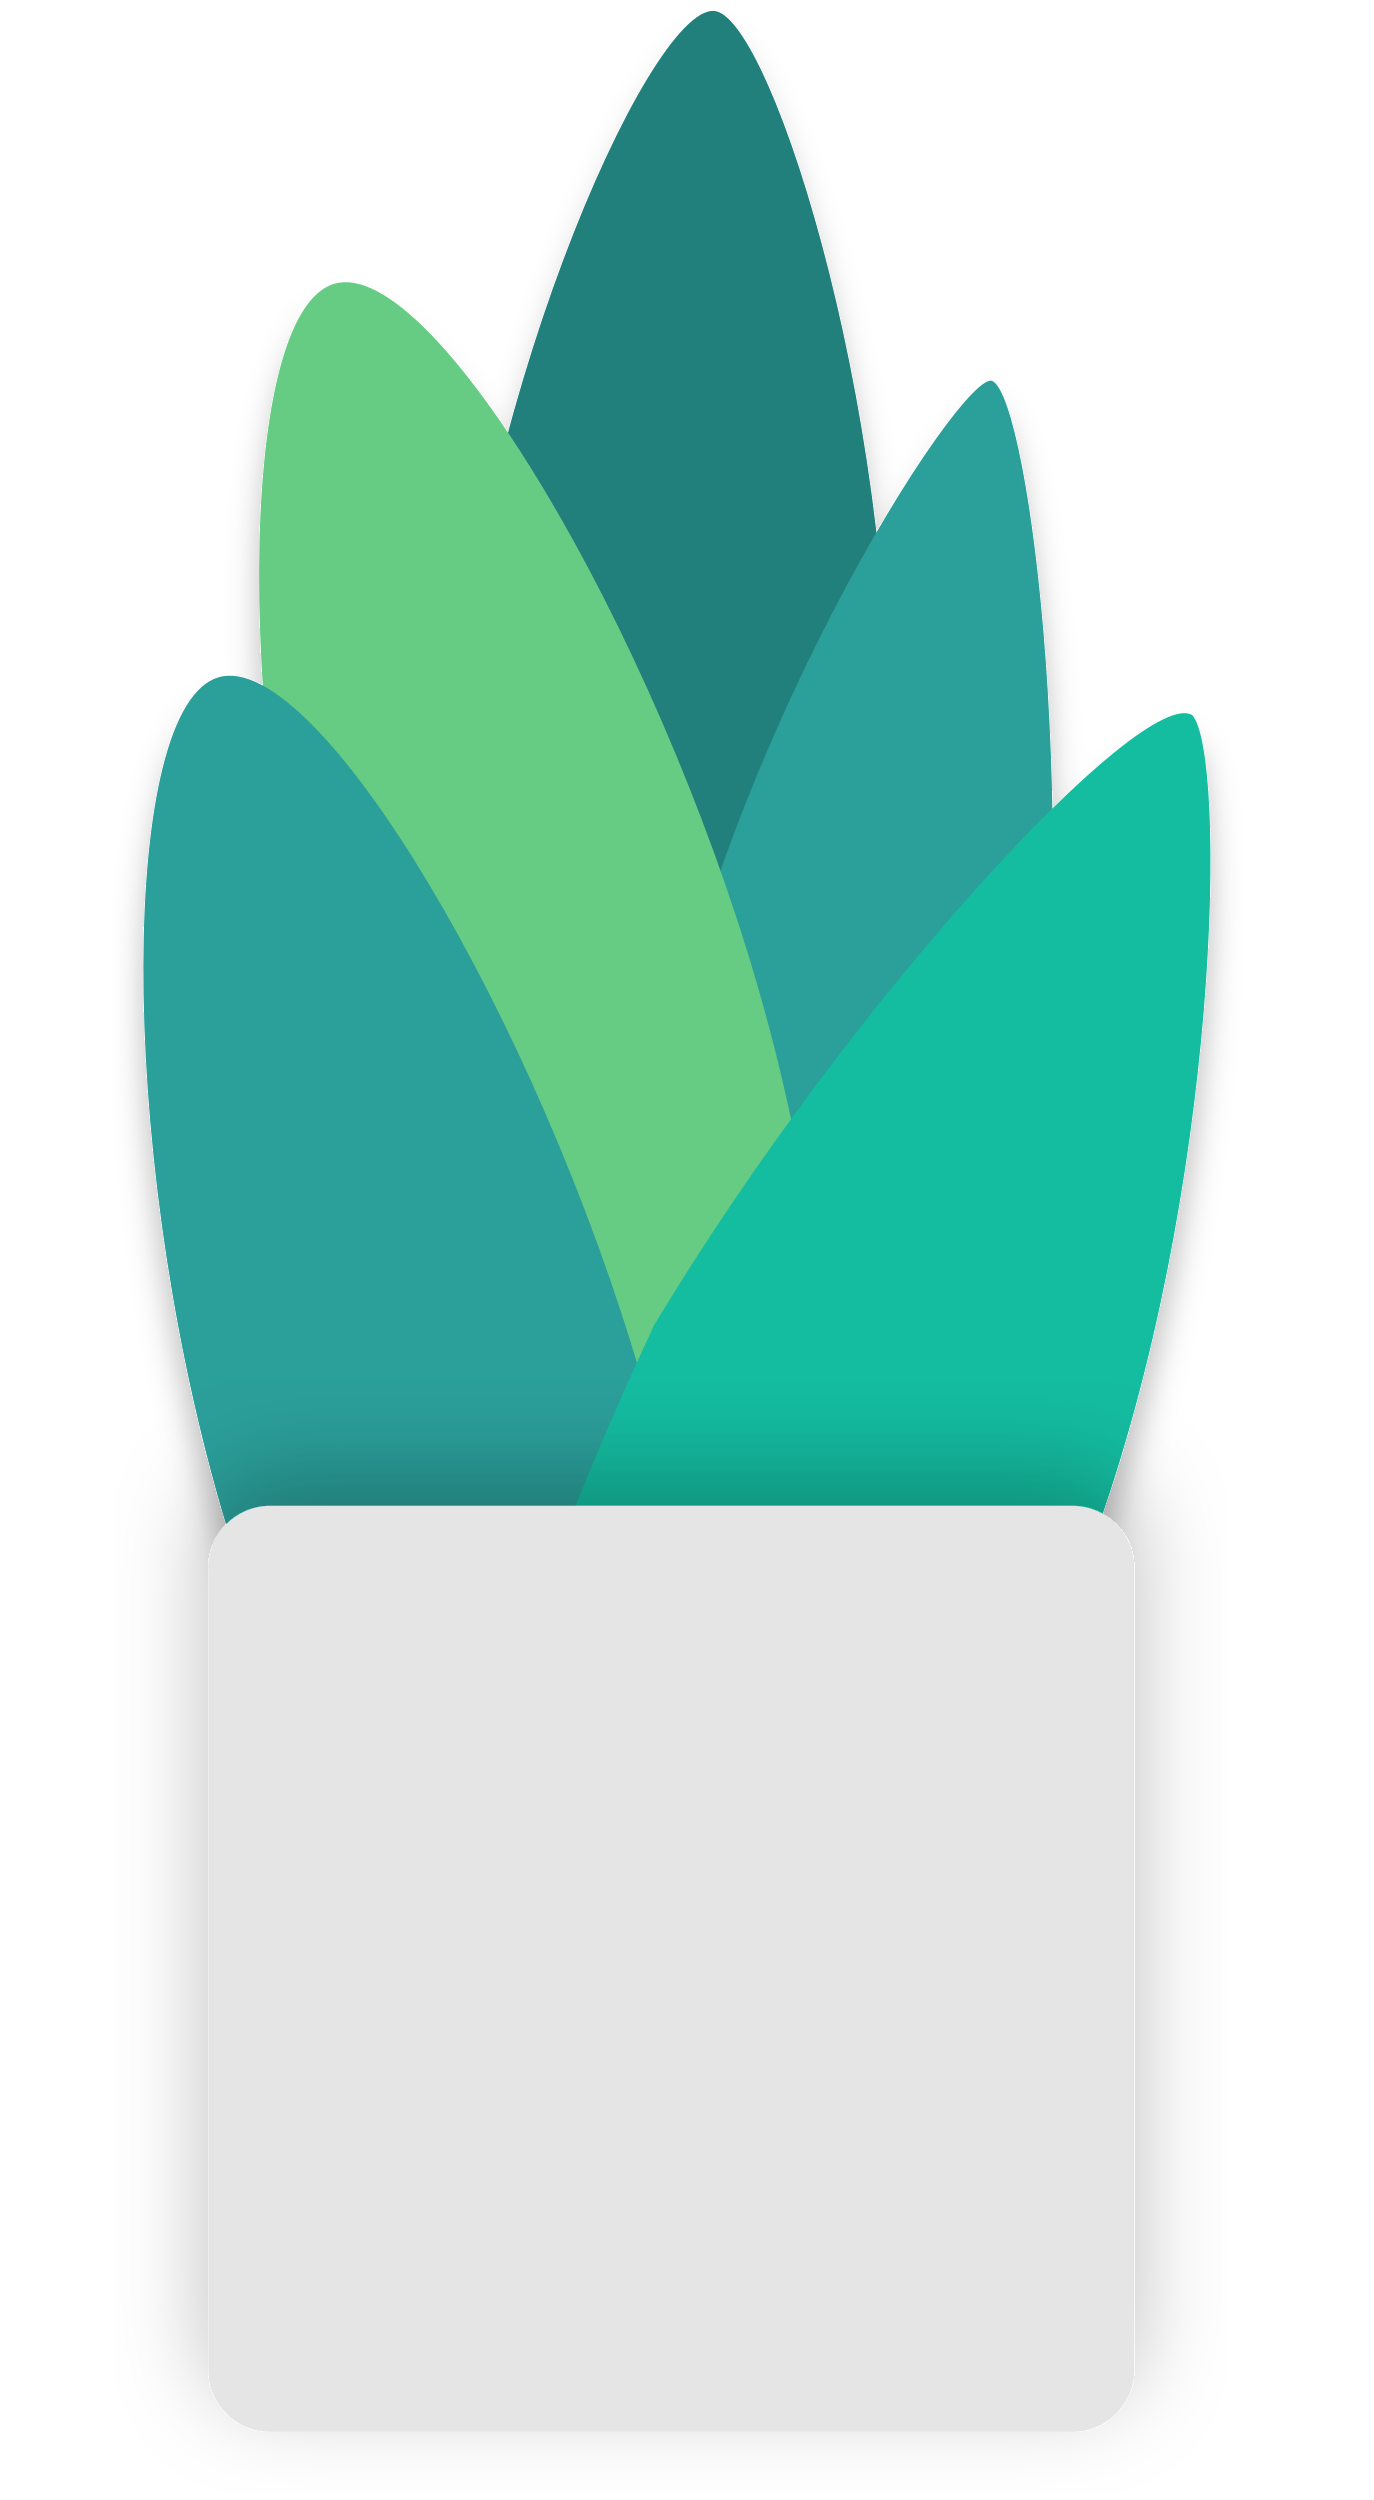
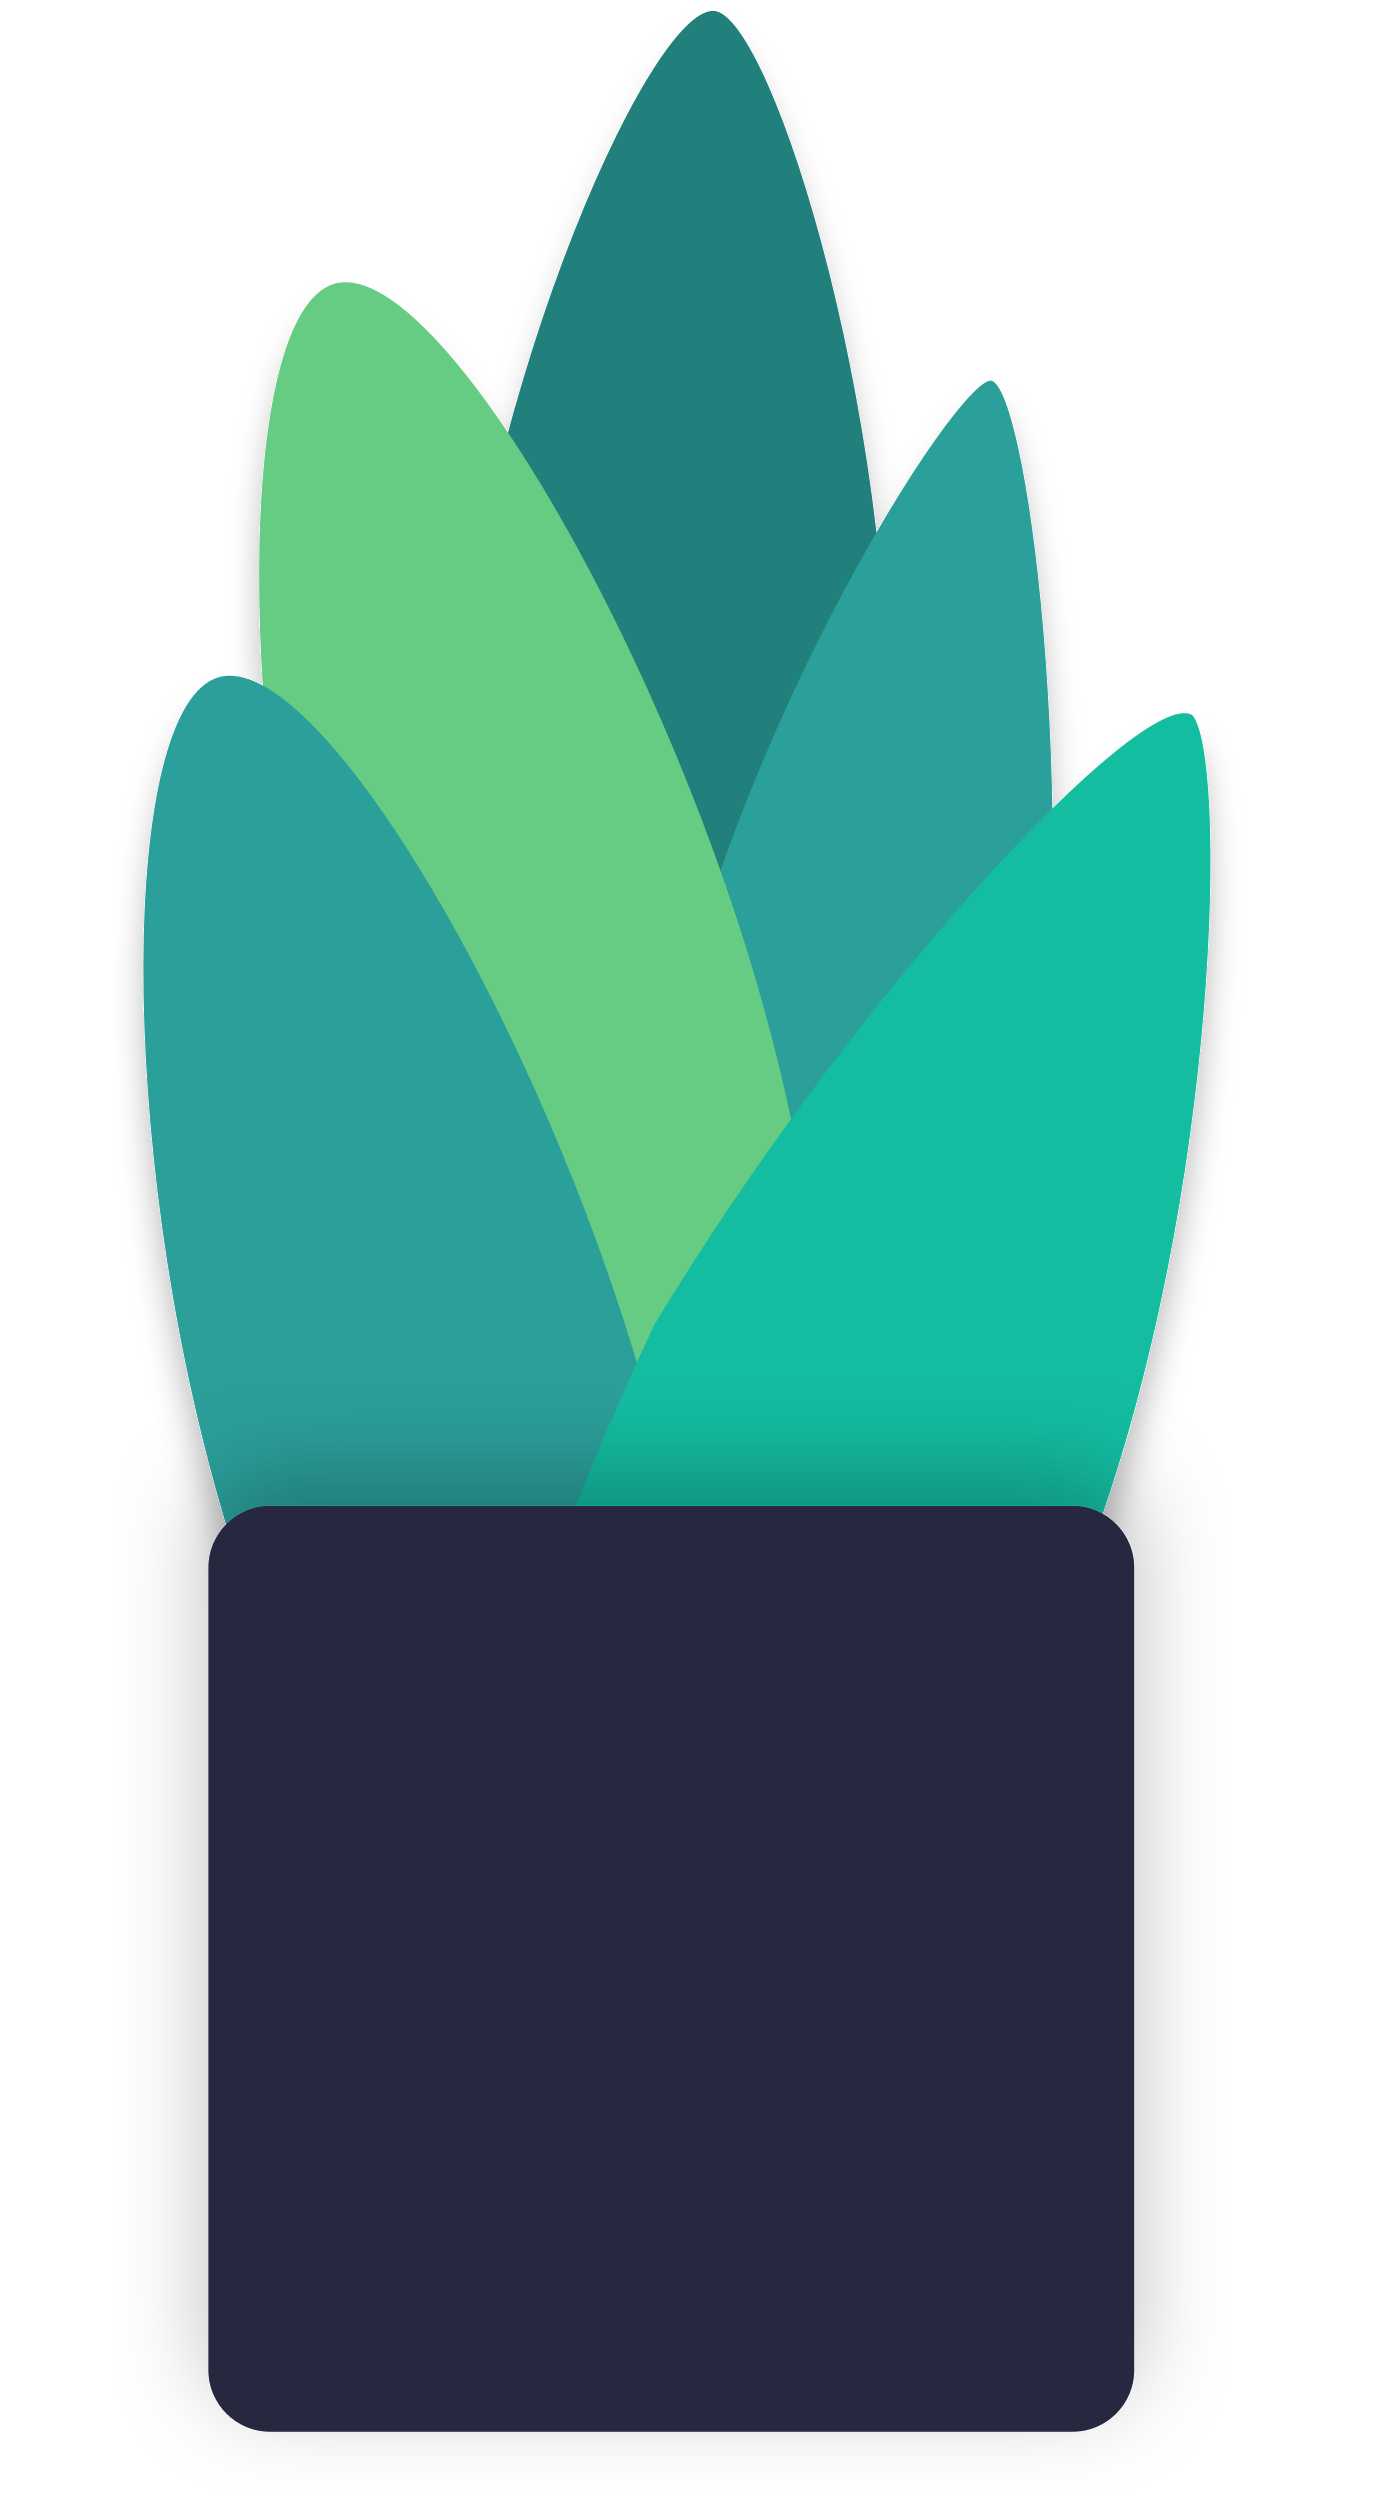
<svg xmlns="http://www.w3.org/2000/svg" width="178" height="324" viewBox="0 0 178 324" fill="none">
  <g filter="url(#filter0_d_30_4)">
    <path d="M115.048 105.608C112.711 154.43 96.587 193.326 83.347 192.692C70.107 192.058 55.776 151.703 58.114 102.882C60.451 54.061 84 1.004 92.506 1.411C100 1.77 117.386 56.787 115.048 105.608Z" fill="#22807C" />
    <path d="M133.5 156C126.495 204.373 114.314 240.808 101.196 238.909C88.078 237.009 77.678 195.467 84.683 147.094C91.688 98.722 124.956 47.404 128.639 49.385C133.5 52 140.505 107.627 133.5 156Z" fill="#2B9F9A" />
    <path d="M98.286 128.132C111.816 175.099 109.096 217.117 96.359 220.786C83.623 224.456 57.044 190.879 43.513 143.911C29.983 96.944 30.61 40.44 43.347 36.77C56.084 33.101 84.755 81.165 98.286 128.132Z" fill="#66CC84" />
    <path d="M83.286 179.132C96.816 226.099 94.096 268.117 81.359 271.786C68.623 275.456 42.044 241.879 28.513 194.911C14.983 147.944 15.61 91.44 28.347 87.77C41.084 84.101 69.755 132.165 83.286 179.132Z" fill="#2B9F9A" />
    <path d="M141.5 200.158C124.644 246.037 85.871 270.999 69.656 265.041C53.44 259.084 60.5 224 84.744 171.778C110.5 129 148 89.001 154.5 92.658C159 97.501 158.356 154.279 141.5 200.158Z" fill="#14BCA0" />
  </g>
  <g filter="url(#filter1_d_30_4)">
-     <rect x="27" y="195.158" width="120" height="120" rx="8" fill="#E5E5E5" />
+     <rect x="27" y="195.158" width="120" height="120" rx="8" fill="#27273f" />
  </g>
  <defs>
    <filter id="filter0_d_30_4" x="14.579" y="1.409" width="146.298" height="278.652" filterUnits="userSpaceOnUse" color-interpolation-filters="sRGB">
      <feFlood flood-opacity="0" result="BackgroundImageFix" />
      <feColorMatrix in="SourceAlpha" type="matrix" values="0 0 0 0 0 0 0 0 0 0 0 0 0 0 0 0 0 0 127 0" result="hardAlpha" />
      <feOffset dy="4" />
      <feGaussianBlur stdDeviation="2" />
      <feComposite in2="hardAlpha" operator="out" />
      <feColorMatrix type="matrix" values="0 0 0 0 0 0 0 0 0 0 0 0 0 0 0 0 0 0 0.25 0" />
      <feBlend mode="normal" in2="BackgroundImageFix" result="effect1_dropShadow_30_4" />
      <feBlend mode="normal" in="SourceGraphic" in2="effect1_dropShadow_30_4" result="shape" />
    </filter>
    <filter id="filter1_d_30_4" x="15" y="179.158" width="144" height="144" filterUnits="userSpaceOnUse" color-interpolation-filters="sRGB">
      <feFlood flood-opacity="0" result="BackgroundImageFix" />
      <feColorMatrix in="SourceAlpha" type="matrix" values="0 0 0 0 0 0 0 0 0 0 0 0 0 0 0 0 0 0 127 0" result="hardAlpha" />
      <feOffset dy="-4" />
      <feGaussianBlur stdDeviation="6" />
      <feComposite in2="hardAlpha" operator="out" />
      <feColorMatrix type="matrix" values="0 0 0 0 0 0 0 0 0 0 0 0 0 0 0 0 0 0 0.25 0" />
      <feBlend mode="normal" in2="BackgroundImageFix" result="effect1_dropShadow_30_4" />
      <feBlend mode="normal" in="SourceGraphic" in2="effect1_dropShadow_30_4" result="shape" />
    </filter>
  </defs>
</svg>
